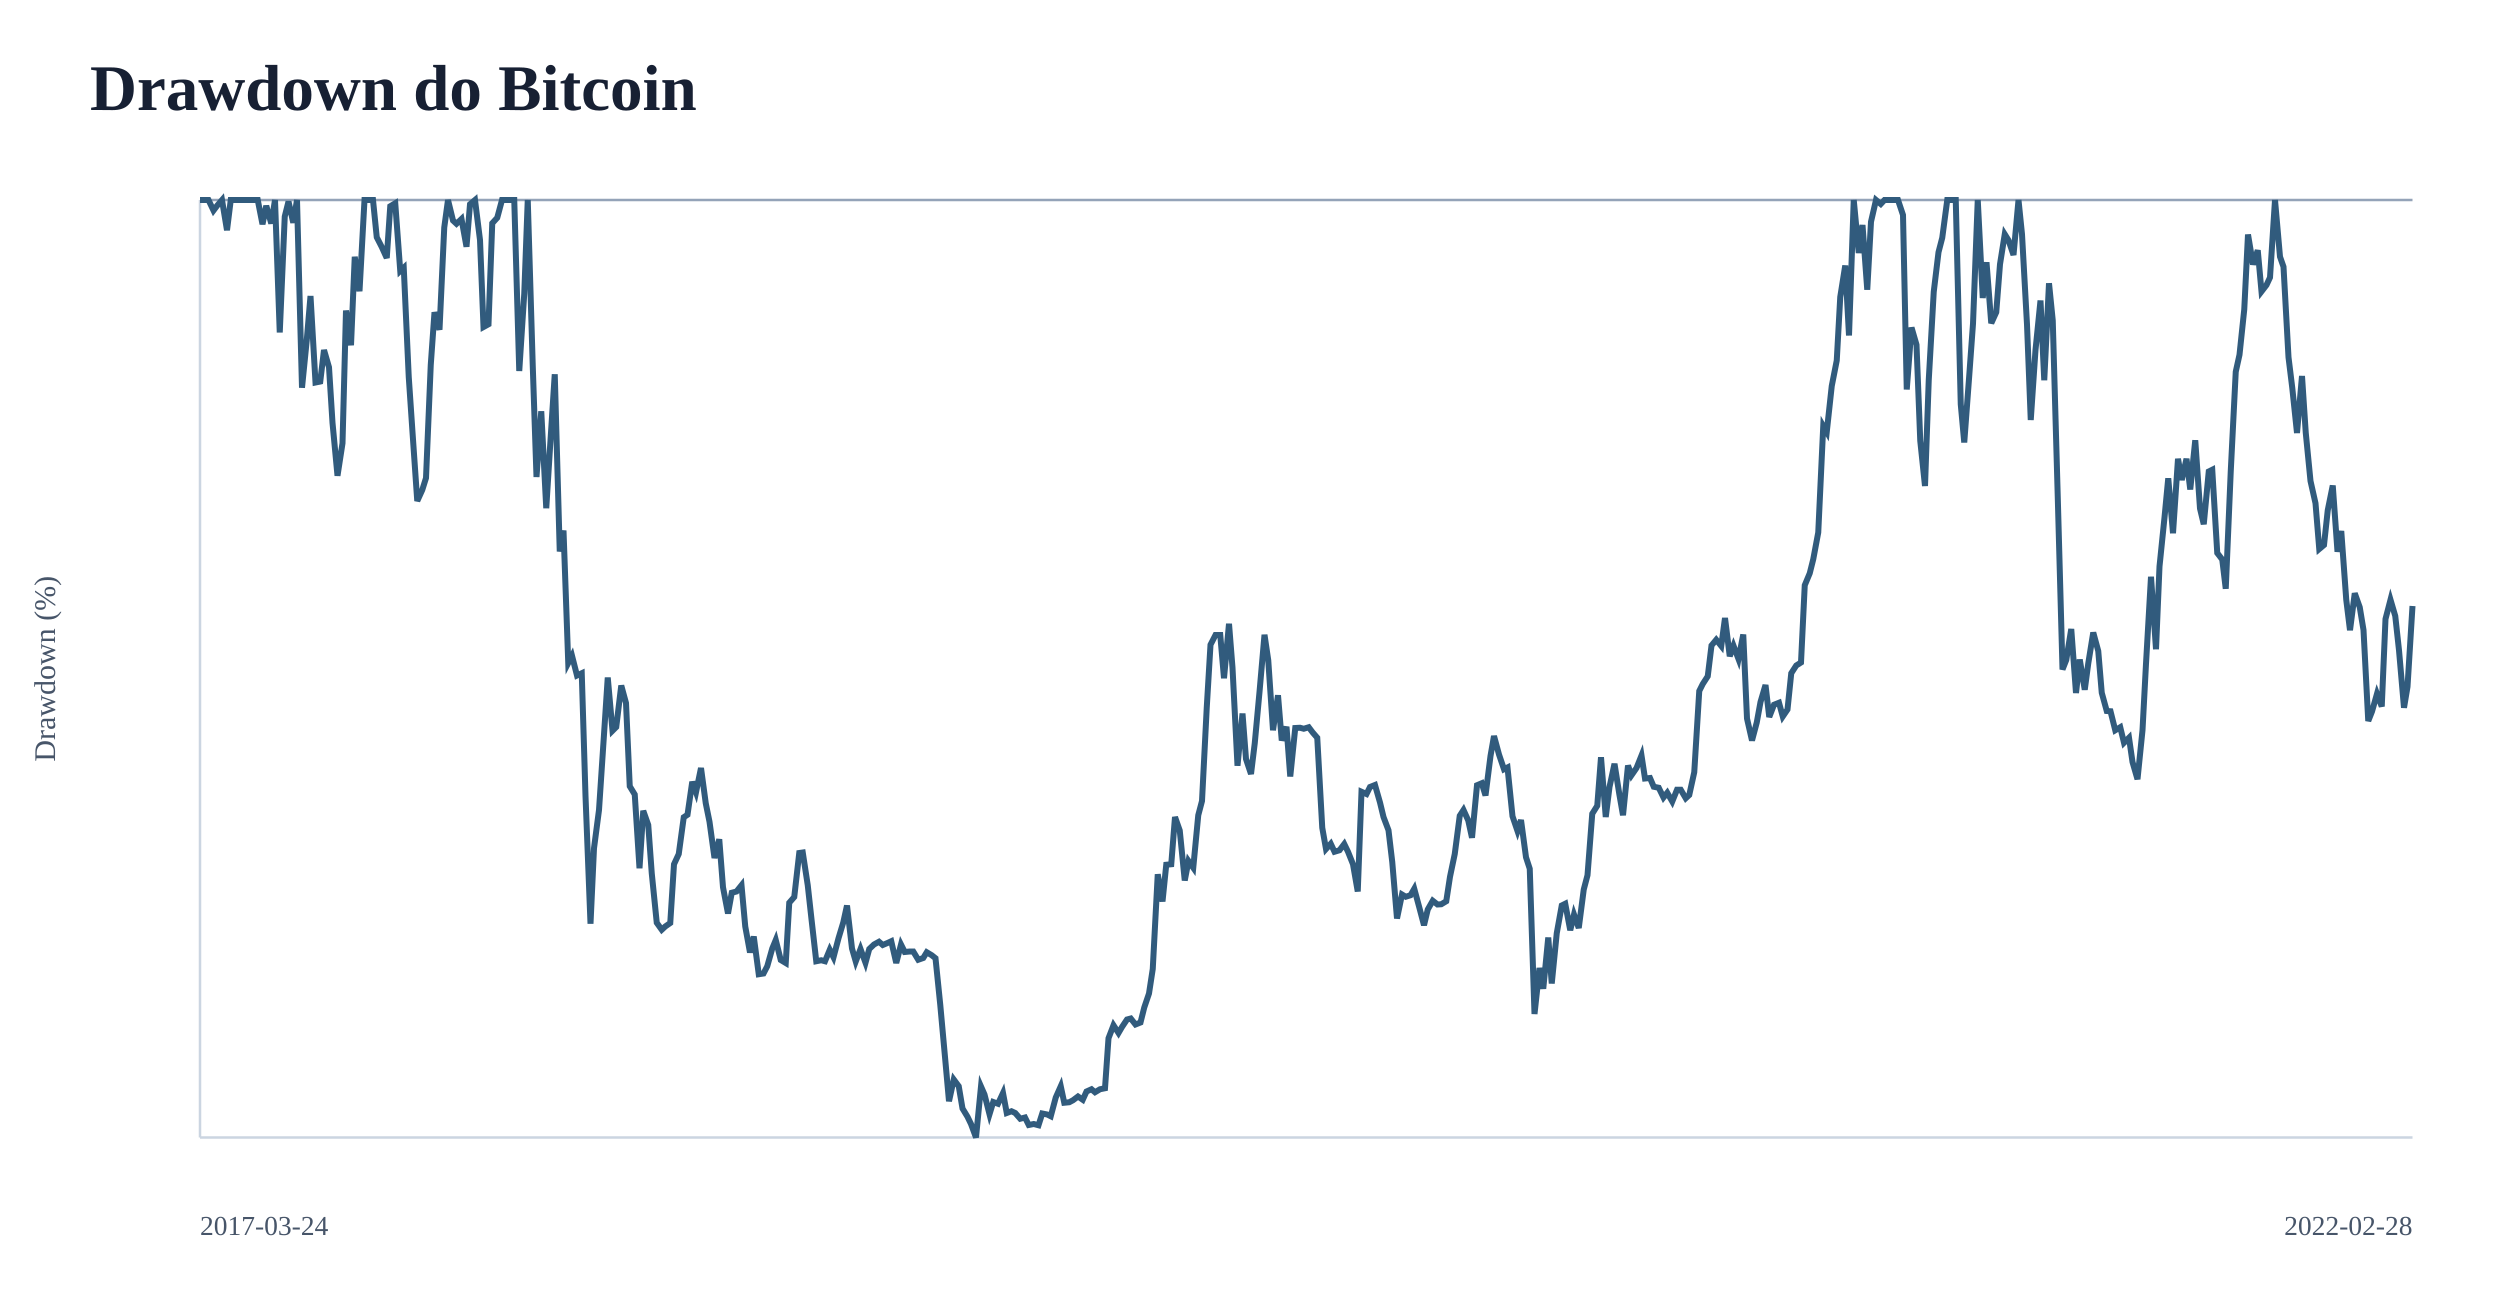
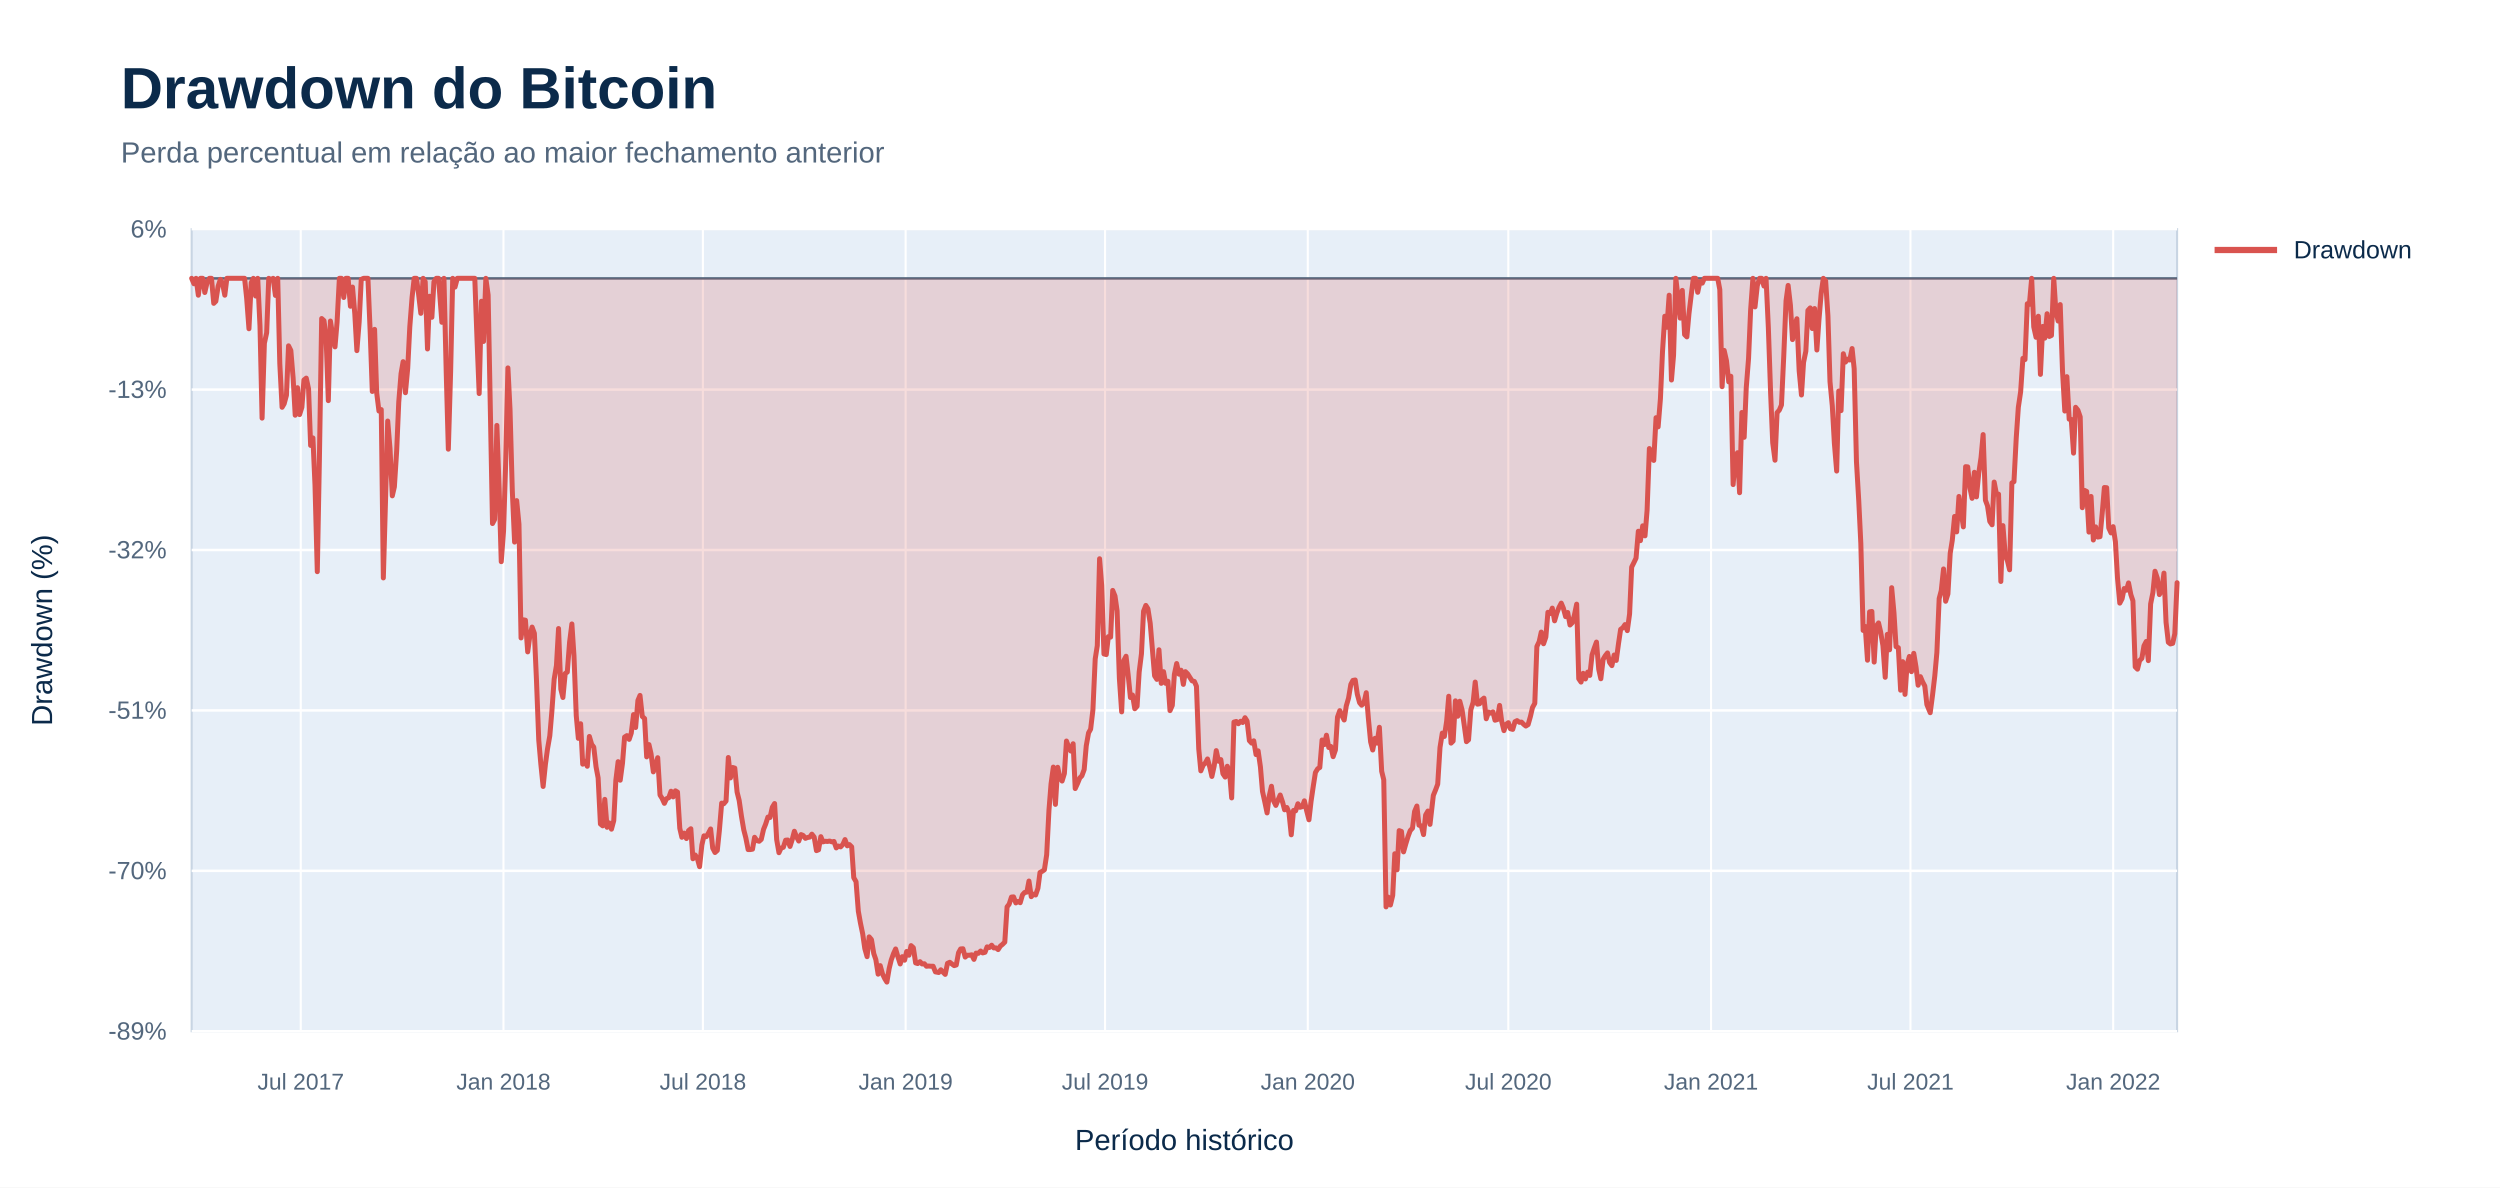
- <svg xmlns="http://www.w3.org/2000/svg" width="1000" height="520" viewBox="0 0 1000 520">
-   <rect width="100%" height="100%" fill="#fff" />
-   <text x="36" y="44" font-size="26" font-weight="700" fill="#172033">Drawdown do Bitcoin</text>
-   <line x1="80" y1="455" x2="965" y2="455" stroke="#cbd5e1" />
-   <line x1="80" y1="80" x2="80" y2="455" stroke="#cbd5e1" />
-   <line x1="80" y1="80" x2="965" y2="80" stroke="#94a3b8" />
-   <polyline points="80.0,80.0 82.0,80.0 83.4,80.0 85.4,84.2 86.9,82.2 88.8,80.0 90.8,92.1 92.3,80.0 94.2,80.0 96.2,80.0 97.7,80.0 99.6,80.0 101.1,80.0 103.1,80.0 105.0,89.7 106.5,82.3 108.5,89.4 110.0,80.0 111.9,133.0 113.9,86.6 115.4,80.6 117.3,89.1 118.8,80.0 120.8,155.1 122.7,136.1 124.2,118.4 126.2,153.0 128.1,152.6 129.6,140.0 131.6,146.9 133.0,169.1 135.0,190.3 137.0,177.3 138.4,124.2 140.4,138.1 141.9,102.7 143.8,116.5 145.8,80.0 147.3,80.0 149.2,80.0 150.7,94.9 152.7,98.8 154.7,103.2 156.1,82.5 158.1,81.3 160.1,108.4 161.5,107.1 163.5,150.8 165.0,172.9 166.9,200.4 168.9,196.0 170.4,191.2 172.3,146.0 173.8,124.9 175.8,131.9 177.7,91.0 179.2,80.0 181.2,88.2 182.6,89.5 184.6,87.6 186.6,98.7 188.0,81.7 190.0,80.0 192.0,96.0 193.4,130.8 195.4,129.7 196.9,89.3 198.9,87.1 200.8,80.0 202.3,80.0 204.3,80.0 205.7,80.0 207.7,148.4 209.7,117.5 211.1,80.0 213.1,146.3 214.6,190.8 216.5,164.5 218.5,203.3 220.0,179.2 221.9,149.7 223.9,220.6 225.4,212.2 227.3,265.2 228.8,262.3 230.8,270.2 232.7,269.3 234.2,318.4 236.2,369.5 237.6,339.3 239.6,324.0 241.6,293.8 243.1,271.0 245.0,292.3 246.5,290.8 248.5,274.2 250.4,281.2 251.9,314.5 253.9,317.8 255.8,347.3 257.3,324.3 259.3,330.0 260.7,349.3 262.7,369.1 264.7,371.9 266.1,370.6 268.1,369.2 269.6,345.7 271.5,341.6 273.5,326.9 275.0,325.9 276.9,312.7 278.4,316.9 280.4,307.2 282.3,321.3 283.8,328.7 285.8,343.2 287.7,335.7 289.2,354.9 291.2,365.4 292.7,357.1 294.6,356.6 296.6,354.1 298.1,370.6 300.0,381.0 301.5,374.6 303.5,389.7 305.4,389.4 306.9,386.5 308.9,379.4 310.3,376.0 312.3,384.0 314.3,385.2 315.7,361.1 317.7,358.8 319.7,341.2 321.1,341.0 323.1,354.1 324.6,367.7 326.5,384.5 328.5,384.1 330.0,384.5 331.9,379.9 333.4,382.9 335.4,375.3 337.3,369.0 338.8,362.2 340.8,379.4 342.3,384.6 344.2,379.6 346.2,385.1 347.7,379.6 349.6,377.8 351.6,376.7 353.1,378.0 355.0,377.2 356.5,376.5 358.5,385.2 360.4,377.8 361.9,380.8 363.9,380.6 365.3,380.6 367.3,383.9 369.3,383.2 370.7,380.9 372.7,382.1 374.2,383.3 376.1,401.9 378.1,423.9 379.6,440.5 381.5,431.8 383.5,434.5 385.0,443.4 387.0,446.7 388.4,449.6 390.4,455.0 392.4,434.6 393.8,437.8 395.8,445.7 397.3,440.8 399.2,441.5 401.2,437.2 402.7,445.2 404.6,444.5 406.1,445.2 408.1,447.5 410.0,447.0 411.5,450.0 413.5,449.6 415.4,450.1 416.9,445.4 418.9,445.8 420.3,446.5 422.3,439.0 424.3,434.5 425.7,441.1 427.7,440.9 429.2,440.1 431.2,438.6 433.1,439.9 434.6,436.6 436.6,435.7 438.0,436.9 440.0,435.7 442.0,435.3 443.4,415.3 445.4,410.1 447.4,413.2 448.8,410.8 450.8,407.8 452.3,407.4 454.2,409.8 456.2,409.0 457.7,403.0 459.6,397.4 461.1,387.6 463.1,349.7 465.0,360.6 466.5,345.9 468.5,345.7 470.0,326.8 471.9,332.2 473.9,352.2 475.4,344.4 477.3,347.1 479.3,326.1 480.8,320.4 482.7,283.0 484.2,257.9 486.2,254.0 488.1,254.0 489.6,271.3 491.6,249.5 493.0,267.1 495.0,306.3 497.0,285.4 498.4,303.6 500.4,309.6 501.9,297.3 503.8,276.8 505.8,253.9 507.3,264.1 509.2,292.1 511.2,278.1 512.7,296.2 514.6,290.7 516.1,310.6 518.1,291.2 520.0,291.1 521.5,291.5 523.5,290.9 525.0,292.9 526.9,295.1 528.9,331.1 530.4,339.6 532.3,337.5 533.8,340.7 535.8,340.1 537.7,337.6 539.2,340.7 541.2,345.7 543.1,356.6 544.6,316.7 546.6,317.6 548.0,314.8 550.0,314.0 552.0,321.0 553.4,326.8 555.4,332.1 556.9,344.8 558.8,367.4 560.8,357.8 562.3,358.7 564.2,358.1 565.7,355.5 567.7,362.9 569.6,370.1 571.1,363.8 573.1,360.3 575.0,361.8 576.5,361.7 578.5,360.5 580.0,350.7 581.9,341.6 583.9,326.3 585.4,324.0 587.3,328.2 588.8,335.1 590.8,314.1 592.7,313.3 594.2,318.2 596.2,302.4 597.6,294.4 599.6,301.8 601.6,307.7 603.0,307.0 605.0,326.5 607.0,332.4 608.4,328.0 610.4,342.9 611.9,347.5 613.8,405.6 615.8,387.2 617.3,395.5 619.3,375.0 620.7,393.4 622.7,373.3 624.7,362.2 626.1,361.5 628.1,372.1 629.6,365.8 631.5,371.2 633.5,355.8 635.0,350.1 636.9,325.5 638.9,322.3 640.4,302.9 642.3,326.8 643.8,314.8 645.8,305.5 647.7,317.5 649.2,326.1 651.2,306.2 652.6,310.1 654.6,307.2 656.6,302.2 658.0,311.4 660.0,311.2 661.5,314.7 663.5,315.1 665.4,319.0 666.9,317.1 668.9,320.6 670.8,315.9 672.3,315.9 674.3,319.3 675.7,318.0 677.7,308.9 679.7,276.4 681.1,273.6 683.1,270.5 684.6,258.2 686.5,255.9 688.5,258.4 690.0,247.2 691.9,262.5 693.4,258.3 695.4,263.6 697.3,253.8 698.8,287.4 700.8,296.2 702.7,289.0 704.2,280.8 706.2,274.0 707.7,286.8 709.6,281.9 711.6,281.1 713.1,286.6 715.0,283.8 716.5,269.3 718.5,266.2 720.4,265.0 721.9,234.1 723.9,229.3 725.3,223.7 727.3,213.0 729.3,170.4 730.7,172.8 732.7,154.4 734.7,144.2 736.1,118.8 738.1,106.2 739.6,134.2 741.5,80.0 743.5,101.2 745.0,90.0 746.9,115.9 748.4,88.7 750.4,80.0 752.3,81.6 753.8,80.0 755.8,80.0 757.3,80.0 759.2,80.0 761.2,86.0 762.7,155.8 764.6,131.0 766.6,137.9 768.1,176.3 770.0,194.4 771.5,152.0 773.5,116.7 775.4,100.9 776.9,95.1 778.9,80.0 780.3,80.0 782.3,80.0 784.3,161.7 785.7,177.0 787.7,150.2 789.2,129.5 791.1,80.0 793.1,119.2 794.6,104.9 796.5,129.3 798.5,124.9 800.0,105.7 801.9,93.7 803.4,96.1 805.4,102.0 807.4,80.0 808.8,93.7 810.8,129.8 812.3,168.0 814.2,140.0 816.2,120.2 817.7,152.1 819.6,113.3 821.1,128.2 823.1,198.7 825.0,267.8 826.5,264.0 828.5,251.6 830.4,277.2 831.9,263.8 833.9,275.9 835.3,265.4 837.3,253.0 839.3,260.4 840.7,277.1 842.7,284.4 844.2,284.5 846.1,292.1 848.1,290.9 849.6,297.1 851.6,295.1 853.0,304.8 855.0,311.7 857.0,292.1 858.4,265.5 860.4,230.7 862.4,259.7 863.8,226.6 865.8,207.0 867.3,191.3 869.2,213.3 871.2,183.5 872.7,192.0 874.6,183.5 876.1,195.8 878.1,176.1 880.0,203.4 881.5,209.7 883.5,188.6 884.9,187.9 886.9,221.2 888.9,223.8 890.3,235.5 892.3,188.5 894.3,148.7 895.8,141.9 897.7,123.8 899.2,93.8 901.2,105.8 903.1,100.1 904.6,116.6 906.6,114.0 908.0,111.0 910.0,80.0 912.0,102.7 913.4,106.7 915.4,142.9 916.9,155.1 918.8,173.2 920.8,150.4 922.3,173.1 924.2,192.4 926.2,201.3 927.7,219.6 929.6,218.0 931.1,204.1 933.1,194.2 935.0,220.7 936.5,212.4 938.5,239.9 940.0,252.1 941.9,237.3 943.9,242.9 945.4,252.0 947.3,288.4 948.8,284.6 950.8,277.5 952.7,282.6 954.2,247.6 956.2,239.9 958.1,246.4 959.6,260.1 961.6,283.1 963.0,274.7 965.0,242.4" fill="none" stroke="#315b7d" stroke-width="2.4" />
-   <text x="80" y="494" font-size="11" fill="#475569">2017-03-24</text>
-   <text x="965" y="494" text-anchor="end" font-size="11" fill="#475569">2022-02-28</text>
-   <text x="22" y="267.5" transform="rotate(-90 22 267.5)" text-anchor="middle" font-size="12" fill="#475569">Drawdown (%)</text>
+ <svg xmlns="http://www.w3.org/2000/svg" width="1200" height="570" viewBox="0 0 1200 570">
+   <rect width="100%" height="100%" fill="#ffffff" />
+   <text x="58" y="52" font-size="28" font-family="Arial,sans-serif" font-weight="700" fill="#0b2a4a">Drawdown do Bitcoin</text>
+   <text x="58" y="78" font-size="14" font-family="Arial,sans-serif" fill="#53677d">Perda percentual em relação ao maior fechamento anterior</text>
+   <rect x="92" y="110" width="953" height="385" fill="#e7eff8" stroke="#c8d5e3" />
+   <line x1="92" y1="495" x2="1045" y2="495" stroke="#ffffff" stroke-width="1.2" />
+   <text x="80" y="499" text-anchor="end" font-size="12" font-family="Arial,sans-serif" fill="#53677d">-89%</text>
+   <line x1="92" y1="418" x2="1045" y2="418" stroke="#ffffff" stroke-width="1.2" />
+   <text x="80" y="422" text-anchor="end" font-size="12" font-family="Arial,sans-serif" fill="#53677d">-70%</text>
+   <line x1="92" y1="341" x2="1045" y2="341" stroke="#ffffff" stroke-width="1.2" />
+   <text x="80" y="345" text-anchor="end" font-size="12" font-family="Arial,sans-serif" fill="#53677d">-51%</text>
+   <line x1="92" y1="264" x2="1045" y2="264" stroke="#ffffff" stroke-width="1.2" />
+   <text x="80" y="268" text-anchor="end" font-size="12" font-family="Arial,sans-serif" fill="#53677d">-32%</text>
+   <line x1="92" y1="187" x2="1045" y2="187" stroke="#ffffff" stroke-width="1.2" />
+   <text x="80" y="191" text-anchor="end" font-size="12" font-family="Arial,sans-serif" fill="#53677d">-13%</text>
+   <line x1="92" y1="110" x2="1045" y2="110" stroke="#ffffff" stroke-width="1.2" />
+   <text x="80" y="114" text-anchor="end" font-size="12" font-family="Arial,sans-serif" fill="#53677d">6%</text>
+   <line x1="144.357" y1="110" x2="144.357" y2="495" stroke="#ffffff" stroke-width="1" />
+   <text x="144.357" y="523" text-anchor="middle" font-size="11" font-family="Arial,sans-serif" fill="#53677d">Jul 2017</text>
+   <line x1="241.666" y1="110" x2="241.666" y2="495" stroke="#ffffff" stroke-width="1" />
+   <text x="241.666" y="523" text-anchor="middle" font-size="11" font-family="Arial,sans-serif" fill="#53677d">Jan 2018</text>
+   <line x1="337.39" y1="110" x2="337.39" y2="495" stroke="#ffffff" stroke-width="1" />
+   <text x="337.39" y="523" text-anchor="middle" font-size="11" font-family="Arial,sans-serif" fill="#53677d">Jul 2018</text>
+   <line x1="434.699" y1="110" x2="434.699" y2="495" stroke="#ffffff" stroke-width="1" />
+   <text x="434.699" y="523" text-anchor="middle" font-size="11" font-family="Arial,sans-serif" fill="#53677d">Jan 2019</text>
+   <line x1="530.422" y1="110" x2="530.422" y2="495" stroke="#ffffff" stroke-width="1" />
+   <text x="530.422" y="523" text-anchor="middle" font-size="11" font-family="Arial,sans-serif" fill="#53677d">Jul 2019</text>
+   <line x1="627.732" y1="110" x2="627.732" y2="495" stroke="#ffffff" stroke-width="1" />
+   <text x="627.732" y="523" text-anchor="middle" font-size="11" font-family="Arial,sans-serif" fill="#53677d">Jan 2020</text>
+   <line x1="723.984" y1="110" x2="723.984" y2="495" stroke="#ffffff" stroke-width="1" />
+   <text x="723.984" y="523" text-anchor="middle" font-size="11" font-family="Arial,sans-serif" fill="#53677d">Jul 2020</text>
+   <line x1="821.294" y1="110" x2="821.294" y2="495" stroke="#ffffff" stroke-width="1" />
+   <text x="821.294" y="523" text-anchor="middle" font-size="11" font-family="Arial,sans-serif" fill="#53677d">Jan 2021</text>
+   <line x1="917.017" y1="110" x2="917.017" y2="495" stroke="#ffffff" stroke-width="1" />
+   <text x="917.017" y="523" text-anchor="middle" font-size="11" font-family="Arial,sans-serif" fill="#53677d">Jul 2021</text>
+   <line x1="1014.326" y1="110" x2="1014.326" y2="495" stroke="#ffffff" stroke-width="1" />
+   <text x="1014.326" y="523" text-anchor="middle" font-size="11" font-family="Arial,sans-serif" fill="#53677d">Jan 2022</text>
+   <line x1="92" y1="133.64" x2="1045" y2="133.64" stroke="#53677d" stroke-width="1.2" />
+   <path d="M 92,133.64 L 93.058,136.16 L 94.115,133.64 L 95.173,141.653 L 96.231,133.64 L 97.289,133.64 L 98.346,140.378 L 99.404,135.619 L 100.462,133.64 L 101.519,133.64 L 102.577,145.647 L 103.635,144.559 L 104.693,137.371 L 105.75,134.102 L 106.808,135.956 L 107.866,141.695 L 108.923,133.64 L 109.981,133.64 L 111.039,133.64 L 112.097,133.64 L 113.154,133.64 L 114.212,133.64 L 115.27,133.64 L 116.327,133.64 L 117.385,133.64 L 118.443,143.204 L 119.501,157.767 L 120.558,135.717 L 121.616,133.64 L 122.674,142.096 L 123.731,133.64 L 124.789,156.618 L 125.847,200.716 L 126.905,164.799 L 127.962,159.695 L 129.02,133.64 L 130.078,134.21 L 131.135,133.64 L 132.193,141.784 L 133.251,133.64 L 134.309,174.5 L 135.366,195.48 L 136.424,193.812 L 137.482,189.742 L 138.539,165.991 L 139.597,168.233 L 140.655,181.469 L 141.713,199.302 L 142.77,186.114 L 143.828,198.975 L 144.886,195.467 L 145.943,182.439 L 147.001,181.491 L 148.059,186.586 L 149.117,213.798 L 150.174,210.2 L 151.232,232.856 L 152.29,274.406 L 153.347,221.146 L 154.405,152.875 L 155.463,153.899 L 156.521,161.464 L 157.578,192.321 L 158.636,154.051 L 159.694,161.146 L 160.751,166.474 L 161.809,154.637 L 162.867,133.64 L 163.925,133.64 L 164.982,142.813 L 166.04,133.64 L 167.098,133.64 L 168.155,147.048 L 169.213,137.798 L 170.271,150.566 L 171.329,168.327 L 172.386,154.468 L 173.444,134.106 L 174.502,133.64 L 175.559,133.64 L 176.617,133.64 L 177.675,159.569 L 178.733,187.917 L 179.79,158.05 L 180.848,188.543 L 181.906,197.301 L 182.963,196.65 L 184.021,277.428 L 185.079,238.516 L 186.137,202.081 L 187.194,215.263 L 188.252,238.047 L 189.31,233.731 L 190.367,216.389 L 191.425,193.014 L 192.483,179.441 L 193.541,173.596 L 194.598,188.492 L 195.656,176.783 L 196.714,156.944 L 197.771,142.747 L 198.829,133.64 L 199.887,133.64 L 200.945,141.015 L 202.002,150.382 L 203.06,133.64 L 204.118,135.197 L 205.175,167.542 L 206.233,142.151 L 207.291,152.339 L 208.349,135.175 L 209.406,133.64 L 210.464,133.64 L 212.05,154.668 L 213.108,133.64 L 214.166,179.323 L 215.224,215.589 L 216.281,178.367 L 217.339,133.64 L 218.397,137.835 L 219.454,133.64 L 220.512,133.64 L 221.57,133.64 L 222.628,133.64 L 223.685,133.64 L 224.743,133.64 L 225.801,133.64 L 226.858,133.64 L 227.916,133.64 L 228.974,163.736 L 230.032,188.938 L 231.089,144.597 L 232.147,163.858 L 233.205,133.64 L 234.262,141.599 L 235.32,193.306 L 236.378,251.31 L 237.436,249.358 L 238.493,204.206 L 239.551,235.22 L 240.609,269.578 L 241.666,254.936 L 242.724,222.873 L 243.782,176.589 L 244.84,196.359 L 245.897,235.451 L 246.955,260.158 L 248.013,240.336 L 249.07,251.559 L 250.128,306.207 L 251.186,297.509 L 252.244,297.66 L 253.301,312.857 L 254.359,304.736 L 255.417,300.971 L 256.474,303.968 L 257.532,326.301 L 258.59,355.177 L 259.648,366.678 L 260.705,377.541 L 261.763,366.915 L 262.821,359.515 L 263.878,353.187 L 264.936,341.389 L 265.994,326.035 L 267.052,319.433 L 268.109,301.739 L 269.167,330.789 L 270.225,334.775 L 271.282,323.277 L 272.34,322.629 L 273.398,308.329 L 274.456,299.478 L 275.513,314.695 L 276.571,343.458 L 277.629,354.445 L 278.686,347.402 L 279.744,366.828 L 280.802,365.404 L 281.86,367.786 L 282.917,353.459 L 283.975,357.302 L 285.033,358.555 L 286.09,368.082 L 287.148,373.377 L 288.206,395.474 L 289.264,396.436 L 290.321,383.727 L 291.379,397.116 L 292.437,395.047 L 293.494,397.962 L 294.552,393.858 L 295.61,374.592 L 296.668,365.596 L 297.725,374.465 L 298.783,366.319 L 299.841,353.831 L 300.898,353.098 L 301.956,354.866 L 303.014,351.931 L 304.072,342.958 L 305.129,349.19 L 306.187,336.213 L 307.245,333.839 L 308.302,343.915 L 309.36,344.909 L 310.418,363.262 L 311.476,357.396 L 312.533,361.831 L 313.591,370.472 L 314.649,367.298 L 315.706,363.729 L 316.764,381.615 L 317.822,383.228 L 318.88,385.553 L 319.937,383.385 L 320.995,382.937 L 322.053,379.837 L 323.11,382.515 L 324.168,379.618 L 325.226,380.221 L 326.284,397.645 L 327.341,401.874 L 328.399,399.943 L 329.457,402.543 L 330.514,398.708 L 331.572,397.841 L 332.63,412.231 L 333.688,410.372 L 334.745,412.024 L 335.803,415.975 L 336.861,405.579 L 337.918,401.214 L 338.976,401.559 L 340.034,399.982 L 341.092,397.897 L 342.149,407.117 L 343.207,409.217 L 344.265,408.235 L 345.322,398.564 L 346.38,385.5 L 347.438,385.845 L 348.496,384.509 L 349.553,363.62 L 350.611,373.437 L 351.669,368.441 L 352.726,368.683 L 353.784,380.222 L 354.842,384.179 L 355.9,391.778 L 356.957,398.328 L 358.015,402.168 L 359.073,407.828 L 360.13,407.789 L 361.188,407.562 L 362.246,401.91 L 363.304,403.459 L 364.361,403.818 L 365.419,402.861 L 366.477,398.119 L 367.534,395.596 L 368.592,392.221 L 369.65,392.42 L 370.708,387.536 L 371.765,385.689 L 372.823,402.979 L 373.881,409.276 L 374.938,407.122 L 375.996,406.663 L 377.054,403.321 L 378.112,403.228 L 379.169,406.258 L 380.227,403.177 L 381.285,398.975 L 382.342,401.603 L 383.4,403.689 L 384.458,400.592 L 385.516,400.977 L 386.573,402.42 L 387.631,401.992 L 388.689,401.751 L 389.746,400.423 L 390.804,401.809 L 391.862,408.267 L 392.92,407.927 L 393.977,401.589 L 395.035,404.069 L 396.093,403.81 L 397.15,403.852 L 398.208,403.671 L 399.266,404.109 L 400.324,403.868 L 401.381,407.027 L 402.439,406.123 L 403.497,406.467 L 404.554,405.254 L 405.612,402.959 L 406.67,405.961 L 407.728,405.428 L 408.785,406.503 L 409.843,421.28 L 410.901,423.226 L 411.958,437.408 L 413.016,443.001 L 414.074,448.299 L 415.132,455.301 L 416.189,459.231 L 417.247,449.716 L 418.305,451.049 L 419.362,457.707 L 420.42,460.617 L 421.478,467.555 L 422.536,463.52 L 423.593,467.459 L 424.651,469.762 L 425.709,471.36 L 426.766,464.94 L 427.824,460.784 L 428.882,457.657 L 429.94,455.529 L 430.997,459.34 L 432.055,462.677 L 433.113,459.238 L 434.17,460.852 L 435.228,456.683 L 436.286,458.463 L 437.344,453.916 L 438.401,454.867 L 439.459,462.176 L 440.517,462.542 L 441.574,461.613 L 442.632,462.673 L 443.69,462.614 L 444.748,463.794 L 445.805,463.72 L 446.863,463.798 L 447.921,463.764 L 448.978,466.506 L 450.565,466.769 L 451.623,465.455 L 452.68,466.741 L 453.738,467.683 L 454.796,462.429 L 455.853,461.942 L 456.911,462.704 L 457.969,463.465 L 459.027,463.197 L 460.084,457.258 L 461.142,455.512 L 462.2,455.393 L 463.257,459.445 L 464.315,458.533 L 465.373,458.524 L 466.431,458.324 L 467.488,460.46 L 468.546,457.503 L 469.604,457.561 L 470.661,456.513 L 471.719,457.395 L 472.777,457.079 L 473.835,454.496 L 474.892,454.833 L 475.95,453.691 L 477.008,455.01 L 478.065,455.047 L 479.123,455.818 L 480.181,454.073 L 481.239,453.293 L 482.296,452.223 L 483.354,435.299 L 484.412,433.977 L 485.469,430.608 L 486.527,430.482 L 487.585,433.399 L 488.643,432.733 L 489.7,433.345 L 490.758,429.506 L 491.816,428.429 L 492.873,428.206 L 493.931,422.851 L 494.989,430.367 L 496.047,429.167 L 497.104,429.601 L 498.162,426.375 L 499.22,418.782 L 500.277,418.213 L 501.335,417.511 L 502.393,410.345 L 503.451,388.948 L 504.508,376.275 L 505.566,368.17 L 506.624,386.058 L 507.681,368.326 L 508.739,373.193 L 509.797,374.885 L 510.855,371.34 L 511.912,355.696 L 512.97,358.734 L 514.028,360.499 L 515.085,357.001 L 516.143,378.501 L 517.201,376.128 L 518.259,373.384 L 519.316,372.424 L 520.374,369.402 L 521.432,358.021 L 522.489,351.777 L 523.547,349.964 L 524.605,340.714 L 525.663,316.32 L 526.72,309.893 L 527.778,268.249 L 528.836,280.895 L 529.893,313.921 L 530.951,314.243 L 532.009,305.65 L 533.067,305.793 L 534.124,283.416 L 535.182,286.104 L 536.24,293.177 L 537.297,325.575 L 538.355,341.742 L 539.413,317.051 L 540.471,314.96 L 541.528,323.767 L 542.586,334.799 L 543.644,333.587 L 544.701,340.18 L 545.759,339.047 L 546.817,322.592 L 547.875,313.827 L 548.932,293.391 L 549.99,290.56 L 551.048,292.202 L 552.105,299.25 L 553.163,312.287 L 554.221,324.423 L 555.279,326.08 L 556.336,311.867 L 557.394,328.026 L 558.452,322.42 L 559.509,328.016 L 560.567,327.04 L 561.625,341.066 L 562.683,338.564 L 563.74,323.691 L 564.798,318.546 L 565.856,323.555 L 566.913,321.728 L 567.971,328.484 L 569.029,322.375 L 570.087,323.457 L 571.144,325.144 L 572.202,326.776 L 573.26,327.121 L 574.317,329.431 L 575.375,359.543 L 576.433,369.96 L 577.491,367.324 L 578.548,366.328 L 579.606,364.268 L 580.664,368.154 L 581.721,372.677 L 582.779,367.68 L 583.837,360.251 L 584.895,365.441 L 585.952,364.649 L 587.01,371.444 L 588.068,372.988 L 589.125,367.819 L 590.183,370.807 L 591.241,382.951 L 592.299,346.574 L 593.356,346.342 L 594.414,347.389 L 595.472,346.239 L 596.529,346.774 L 597.587,344.548 L 598.645,346.105 L 599.703,355.534 L 600.76,356.693 L 601.818,355.644 L 602.876,362.213 L 603.933,360.427 L 604.991,368.15 L 606.049,379.851 L 607.107,384.939 L 608.164,390.165 L 609.222,382.158 L 610.28,377.39 L 611.337,384.388 L 612.395,386.551 L 613.453,383.89 L 614.511,381.648 L 615.568,384.874 L 616.626,388.685 L 617.684,387.599 L 618.741,390.037 L 619.799,400.667 L 620.857,388.988 L 621.915,389.23 L 622.972,385.814 L 624.03,387.486 L 625.088,387.176 L 626.145,384.422 L 627.203,389.18 L 628.261,393.502 L 629.319,384.671 L 630.376,377.224 L 631.434,370.773 L 632.492,368.972 L 633.549,368.433 L 634.607,355.239 L 635.665,357.399 L 636.723,352.85 L 637.78,358.773 L 638.838,358.29 L 639.896,363.18 L 640.953,360.036 L 642.011,344.215 L 643.069,341.091 L 644.127,343.503 L 645.184,345.566 L 646.242,338.922 L 647.3,335.131 L 648.357,328.47 L 649.415,326.568 L 650.473,326.441 L 651.531,333.19 L 652.588,337.329 L 653.646,338.507 L 654.704,337.405 L 655.761,332.461 L 656.819,344.565 L 657.877,356.138 L 658.935,359.98 L 659.992,354.369 L 661.05,356.746 L 662.108,349.117 L 663.165,370.186 L 664.223,374.306 L 665.281,435.345 L 666.339,430.577 L 667.396,434.438 L 668.454,429.787 L 669.512,409.841 L 670.569,417.495 L 671.627,398.708 L 672.685,399.09 L 673.743,408.939 L 674.8,405.042 L 675.858,401.367 L 676.916,398.738 L 677.973,397.539 L 679.031,389.536 L 680.089,386.926 L 681.147,396.127 L 682.204,396.419 L 683.262,400.634 L 684.32,391.203 L 685.377,389.266 L 686.435,395.686 L 688.022,381.759 L 689.079,379.08 L 690.137,376.439 L 691.195,358.754 L 692.252,351.899 L 693.31,353.476 L 694.368,346.08 L 695.426,334.161 L 696.483,356.721 L 697.541,355.723 L 698.599,336.423 L 699.656,343.832 L 700.714,336.572 L 701.772,340.8 L 702.83,347.87 L 703.887,356.016 L 704.945,355.088 L 706.003,340.743 L 707.06,337.115 L 708.118,327.419 L 709.176,338.023 L 710.234,337.84 L 711.291,335.902 L 712.349,335.136 L 713.407,344.979 L 714.464,341.791 L 715.522,342.302 L 716.58,341.688 L 717.638,345.68 L 718.695,345.356 L 719.753,338.585 L 720.811,346.162 L 721.868,350.719 L 722.926,347.698 L 723.984,346.92 L 725.042,349.849 L 726.099,350.126 L 727.157,346.423 L 728.215,345.889 L 729.272,346.67 L 730.33,346.603 L 731.388,347.657 L 732.446,348.518 L 733.503,347.803 L 734.561,343.876 L 735.619,339.594 L 736.676,337.599 L 737.734,310.314 L 738.792,308.037 L 739.85,303.406 L 740.907,309.01 L 741.965,305.848 L 743.023,293.929 L 744.08,294.463 L 745.138,291.886 L 746.196,297.975 L 747.254,294.155 L 748.311,291.581 L 749.369,289.537 L 750.427,291.881 L 751.484,295.963 L 752.542,294.036 L 753.6,299.981 L 754.658,298.857 L 755.715,295.347 L 756.773,289.968 L 757.831,325.798 L 758.888,327.371 L 759.946,323.218 L 761.004,325.86 L 762.062,322.566 L 763.119,324.169 L 764.177,314.341 L 765.235,311.183 L 766.292,308.164 L 767.35,321.292 L 768.408,325.78 L 769.466,316.506 L 770.523,314.791 L 771.581,313.351 L 772.639,318.028 L 773.696,319.484 L 774.754,314.416 L 775.812,316.999 L 776.87,308.785 L 777.927,302.145 L 778.985,301.278 L 780.043,299.836 L 781.1,302.686 L 782.158,294.712 L 783.216,272.248 L 784.274,270.008 L 785.331,267.938 L 786.389,254.998 L 787.447,259.491 L 788.504,252.365 L 789.562,257.153 L 790.62,245.04 L 791.678,215.295 L 792.735,217.087 L 793.793,221.006 L 794.851,200.539 L 795.908,204.863 L 796.966,191.405 L 798.024,168.811 L 799.082,151.836 L 800.139,157.055 L 801.197,141.739 L 802.255,182.381 L 803.312,170.609 L 804.37,133.64 L 805.428,142.404 L 806.486,152.748 L 807.543,139.432 L 808.601,160.56 L 809.659,161.719 L 810.716,150.605 L 811.774,141.464 L 812.832,133.64 L 813.89,133.64 L 814.947,140.3 L 816.005,135.113 L 817.063,135.912 L 818.12,133.64 L 819.178,133.64 L 820.236,133.64 L 821.294,133.64 L 822.351,133.64 L 823.409,133.64 L 824.467,133.64 L 825.524,139.031 L 826.582,185.561 L 827.64,168.194 L 828.698,173.068 L 829.755,183.332 L 830.813,180.567 L 831.871,232.618 L 832.928,220.291 L 833.986,217.326 L 835.044,236.521 L 836.102,197.971 L 837.159,209.902 L 838.217,186.121 L 839.275,172.068 L 840.332,148.842 L 841.39,133.64 L 842.448,147.257 L 843.506,137.059 L 844.563,133.64 L 845.621,133.64 L 846.679,137.284 L 847.736,133.64 L 848.794,157.094 L 849.852,188.777 L 850.91,212.463 L 851.967,220.922 L 853.025,198.112 L 854.083,196.83 L 855.14,194.358 L 856.198,170.893 L 857.256,144.418 L 858.314,136.954 L 859.371,146.473 L 860.429,162.986 L 861.487,156.017 L 862.544,153.01 L 863.602,178.033 L 864.66,189.637 L 865.718,174.012 L 866.775,168.634 L 867.833,149.016 L 868.891,147.838 L 869.948,157.703 L 871.006,148.089 L 872.064,167.984 L 873.122,153.464 L 874.179,140.504 L 875.237,133.64 L 876.295,134.848 L 877.352,151.62 L 878.41,183.246 L 879.468,194.84 L 880.526,212.774 L 881.583,226.098 L 882.641,187.653 L 883.699,197.078 L 884.756,169.831 L 885.814,173.834 L 886.872,172.407 L 887.93,172.838 L 888.987,167.253 L 890.045,176.995 L 891.103,221.558 L 892.16,240.408 L 893.218,260.958 L 894.276,302.63 L 895.334,300.703 L 896.391,316.862 L 897.449,293.704 L 898.507,293.482 L 899.564,317.847 L 900.622,300.523 L 901.68,298.978 L 902.738,303.319 L 903.795,309.9 L 904.853,325.139 L 905.911,304.542 L 906.968,311.876 L 908.026,282.122 L 909.084,294.056 L 910.142,310.379 L 911.199,310.946 L 912.257,331.305 L 913.315,317.552 L 914.372,333.341 L 915.43,319.006 L 916.488,315.139 L 917.546,322.432 L 918.603,313.564 L 919.661,320.276 L 920.719,328.934 L 921.776,324.833 L 922.834,327.159 L 923.892,329.285 L 924.95,338.218 L 926.536,342.068 L 927.594,333.823 L 928.651,324.444 L 929.709,313.166 L 930.767,287.297 L 931.825,283.462 L 932.882,273.146 L 933.94,288.604 L 934.998,285.126 L 936.055,265.555 L 937.113,259.296 L 938.171,247.901 L 939.229,255.277 L 940.286,238.26 L 941.344,245.226 L 942.402,252.9 L 943.459,223.962 L 944.517,224.074 L 945.575,234.376 L 946.633,239.247 L 947.69,226.747 L 948.748,238.528 L 949.806,227.1 L 950.863,219.586 L 951.921,208.567 L 952.979,240.083 L 954.037,242.759 L 955.094,250.347 L 956.152,251.867 L 957.21,231.377 L 958.267,237.172 L 959.325,237.219 L 960.383,279.092 L 961.441,252.301 L 962.498,266.192 L 963.556,269.259 L 964.614,273.54 L 965.671,231.756 L 966.729,231.227 L 967.787,210.089 L 968.845,195.478 L 969.902,188.067 L 970.96,172.02 L 972.018,172.553 L 973.075,145.817 L 974.133,146.074 L 975.191,133.64 L 976.249,156.851 L 977.306,161.862 L 978.364,151.761 L 979.422,179.726 L 980.479,156.742 L 981.537,162.32 L 982.595,150.616 L 983.653,161.502 L 984.71,161.041 L 985.768,133.64 L 986.826,149.053 L 987.883,154.083 L 988.941,146.226 L 989.999,178.024 L 991.057,197.317 L 992.114,180.805 L 993.172,201.229 L 994.23,201.282 L 995.287,217.528 L 996.345,195.481 L 997.403,196.937 L 998.461,200.099 L 999.518,243.713 L 1000.576,235.431 L 1001.634,235.897 L 1002.691,255.444 L 1003.749,238.333 L 1004.807,259.224 L 1005.865,252.914 L 1006.922,257.809 L 1007.98,257.62 L 1009.038,247.142 L 1010.095,233.995 L 1011.153,234.071 L 1012.211,253.373 L 1013.269,255.835 L 1014.326,252.786 L 1015.384,260.15 L 1016.442,277.465 L 1017.499,289.518 L 1018.557,287.398 L 1019.615,282.458 L 1020.673,283.323 L 1021.73,279.812 L 1022.788,285.367 L 1023.846,288.401 L 1024.903,320.087 L 1025.961,321.169 L 1027.019,317.11 L 1028.077,316.006 L 1029.134,310.013 L 1030.192,307.946 L 1031.25,317.116 L 1032.307,289.86 L 1033.365,284.397 L 1034.423,274.172 L 1035.481,277.488 L 1036.538,285.403 L 1037.596,283.351 L 1038.654,275.111 L 1039.711,298.669 L 1040.769,308.256 L 1041.827,309.127 L 1042.885,308.848 L 1043.942,304.218 L 1045,279.717 L 1045,133.64 L 92,133.64 Z" fill="#d9534f" opacity="0.2" />
+   <polyline points="92.0,133.6 93.1,136.2 94.1,133.6 95.2,141.7 96.2,133.6 97.3,133.6 98.3,140.4 99.4,135.6 100.5,133.6 101.5,133.6 102.6,145.6 103.6,144.6 104.7,137.4 105.8,134.1 106.8,136.0 107.9,141.7 108.9,133.6 110.0,133.6 111.0,133.6 112.1,133.6 113.2,133.6 114.2,133.6 115.3,133.6 116.3,133.6 117.4,133.6 118.4,143.2 119.5,157.8 120.6,135.7 121.6,133.6 122.7,142.1 123.7,133.6 124.8,156.6 125.8,200.7 126.9,164.8 128.0,159.7 129.0,133.6 130.1,134.2 131.1,133.6 132.2,141.8 133.3,133.6 134.3,174.5 135.4,195.5 136.4,193.8 137.5,189.7 138.5,166.0 139.6,168.2 140.7,181.5 141.7,199.3 142.8,186.1 143.8,199.0 144.9,195.5 145.9,182.4 147.0,181.5 148.1,186.6 149.1,213.8 150.2,210.2 151.2,232.9 152.3,274.4 153.3,221.1 154.4,152.9 155.5,153.9 156.5,161.5 157.6,192.3 158.6,154.1 159.7,161.1 160.8,166.5 161.8,154.6 162.9,133.6 163.9,133.6 165.0,142.8 166.0,133.6 167.1,133.6 168.2,147.0 169.2,137.8 170.3,150.6 171.3,168.3 172.4,154.5 173.4,134.1 174.5,133.6 175.6,133.6 176.6,133.6 177.7,159.6 178.7,187.9 179.8,158.1 180.8,188.5 181.9,197.3 183.0,196.6 184.0,277.4 185.1,238.5 186.1,202.1 187.2,215.3 188.3,238.0 189.3,233.7 190.4,216.4 191.4,193.0 192.5,179.4 193.5,173.6 194.6,188.5 195.7,176.8 196.7,156.9 197.8,142.7 198.8,133.6 199.9,133.6 200.9,141.0 202.0,150.4 203.1,133.6 204.1,135.2 205.2,167.5 206.2,142.2 207.3,152.3 208.3,135.2 209.4,133.6 210.5,133.6 212.1,154.7 213.1,133.6 214.2,179.3 215.2,215.6 216.3,178.4 217.3,133.6 218.4,137.8 219.5,133.6 220.5,133.6 221.6,133.6 222.6,133.6 223.7,133.6 224.7,133.6 225.8,133.6 226.9,133.6 227.9,133.6 229.0,163.7 230.0,188.9 231.1,144.6 232.1,163.9 233.2,133.6 234.3,141.6 235.3,193.3 236.4,251.3 237.4,249.4 238.5,204.2 239.6,235.2 240.6,269.6 241.7,254.9 242.7,222.9 243.8,176.6 244.8,196.4 245.9,235.5 247.0,260.2 248.0,240.3 249.1,251.6 250.1,306.2 251.2,297.5 252.2,297.7 253.3,312.9 254.4,304.7 255.4,301.0 256.5,304.0 257.5,326.3 258.6,355.2 259.6,366.7 260.7,377.5 261.8,366.9 262.8,359.5 263.9,353.2 264.9,341.4 266.0,326.0 267.1,319.4 268.1,301.7 269.2,330.8 270.2,334.8 271.3,323.3 272.3,322.6 273.4,308.3 274.5,299.5 275.5,314.7 276.6,343.5 277.6,354.4 278.7,347.4 279.7,366.8 280.8,365.4 281.9,367.8 282.9,353.5 284.0,357.3 285.0,358.6 286.1,368.1 287.1,373.4 288.2,395.5 289.3,396.4 290.3,383.7 291.4,397.1 292.4,395.0 293.5,398.0 294.6,393.9 295.6,374.6 296.7,365.6 297.7,374.5 298.8,366.3 299.8,353.8 300.9,353.1 302.0,354.9 303.0,351.9 304.1,343.0 305.1,349.2 306.2,336.2 307.2,333.8 308.3,343.9 309.4,344.9 310.4,363.3 311.5,357.4 312.5,361.8 313.6,370.5 314.6,367.3 315.7,363.7 316.8,381.6 317.8,383.2 318.9,385.6 319.9,383.4 321.0,382.9 322.1,379.8 323.1,382.5 324.2,379.6 325.2,380.2 326.3,397.6 327.3,401.9 328.4,399.9 329.5,402.5 330.5,398.7 331.6,397.8 332.6,412.2 333.7,410.4 334.7,412.0 335.8,416.0 336.9,405.6 337.9,401.2 339.0,401.6 340.0,400.0 341.1,397.9 342.1,407.1 343.2,409.2 344.3,408.2 345.3,398.6 346.4,385.5 347.4,385.8 348.5,384.5 349.6,363.6 350.6,373.4 351.7,368.4 352.7,368.7 353.8,380.2 354.8,384.2 355.9,391.8 357.0,398.3 358.0,402.2 359.1,407.8 360.1,407.8 361.2,407.6 362.2,401.9 363.3,403.5 364.4,403.8 365.4,402.9 366.5,398.1 367.5,395.6 368.6,392.2 369.6,392.4 370.7,387.5 371.8,385.7 372.8,403.0 373.9,409.3 374.9,407.1 376.0,406.7 377.1,403.3 378.1,403.2 379.2,406.3 380.2,403.2 381.3,399.0 382.3,401.6 383.4,403.7 384.5,400.6 385.5,401.0 386.6,402.4 387.6,402.0 388.7,401.8 389.7,400.4 390.8,401.8 391.9,408.3 392.9,407.9 394.0,401.6 395.0,404.1 396.1,403.8 397.2,403.9 398.2,403.7 399.3,404.1 400.3,403.9 401.4,407.0 402.4,406.1 403.5,406.5 404.6,405.3 405.6,403.0 406.7,406.0 407.7,405.4 408.8,406.5 409.8,421.3 410.9,423.2 412.0,437.4 413.0,443.0 414.1,448.3 415.1,455.3 416.2,459.2 417.2,449.7 418.3,451.0 419.4,457.7 420.4,460.6 421.5,467.6 422.5,463.5 423.6,467.5 424.7,469.8 425.7,471.4 426.8,464.9 427.8,460.8 428.9,457.7 429.9,455.5 431.0,459.3 432.1,462.7 433.1,459.2 434.2,460.9 435.2,456.7 436.3,458.5 437.3,453.9 438.4,454.9 439.5,462.2 440.5,462.5 441.6,461.6 442.6,462.7 443.7,462.6 444.7,463.8 445.8,463.7 446.9,463.8 447.9,463.8 449.0,466.5 450.6,466.8 451.6,465.5 452.7,466.7 453.7,467.7 454.8,462.4 455.9,461.9 456.9,462.7 458.0,463.5 459.0,463.2 460.1,457.3 461.1,455.5 462.2,455.4 463.3,459.4 464.3,458.5 465.4,458.5 466.4,458.3 467.5,460.5 468.5,457.5 469.6,457.6 470.7,456.5 471.7,457.4 472.8,457.1 473.8,454.5 474.9,454.8 476.0,453.7 477.0,455.0 478.1,455.0 479.1,455.8 480.2,454.1 481.2,453.3 482.3,452.2 483.4,435.3 484.4,434.0 485.5,430.6 486.5,430.5 487.6,433.4 488.6,432.7 489.7,433.3 490.8,429.5 491.8,428.4 492.9,428.2 493.9,422.9 495.0,430.4 496.0,429.2 497.1,429.6 498.2,426.4 499.2,418.8 500.3,418.2 501.3,417.5 502.4,410.3 503.5,388.9 504.5,376.3 505.6,368.2 506.6,386.1 507.7,368.3 508.7,373.2 509.8,374.9 510.9,371.3 511.9,355.7 513.0,358.7 514.0,360.5 515.1,357.0 516.1,378.5 517.2,376.1 518.3,373.4 519.3,372.4 520.4,369.4 521.4,358.0 522.5,351.8 523.5,350.0 524.6,340.7 525.7,316.3 526.7,309.9 527.8,268.2 528.8,280.9 529.9,313.9 531.0,314.2 532.0,305.6 533.1,305.8 534.1,283.4 535.2,286.1 536.2,293.2 537.3,325.6 538.4,341.7 539.4,317.1 540.5,315.0 541.5,323.8 542.6,334.8 543.6,333.6 544.7,340.2 545.8,339.0 546.8,322.6 547.9,313.8 548.9,293.4 550.0,290.6 551.0,292.2 552.1,299.2 553.2,312.3 554.2,324.4 555.3,326.1 556.3,311.9 557.4,328.0 558.5,322.4 559.5,328.0 560.6,327.0 561.6,341.1 562.7,338.6 563.7,323.7 564.8,318.5 565.9,323.6 566.9,321.7 568.0,328.5 569.0,322.4 570.1,323.5 571.1,325.1 572.2,326.8 573.3,327.1 574.3,329.4 575.4,359.5 576.4,370.0 577.5,367.3 578.5,366.3 579.6,364.3 580.7,368.2 581.7,372.7 582.8,367.7 583.8,360.3 584.9,365.4 586.0,364.6 587.0,371.4 588.1,373.0 589.1,367.8 590.2,370.8 591.2,383.0 592.3,346.6 593.4,346.3 594.4,347.4 595.5,346.2 596.5,346.8 597.6,344.5 598.6,346.1 599.7,355.5 600.8,356.7 601.8,355.6 602.9,362.2 603.9,360.4 605.0,368.1 606.0,379.9 607.1,384.9 608.2,390.2 609.2,382.2 610.3,377.4 611.3,384.4 612.4,386.6 613.5,383.9 614.5,381.6 615.6,384.9 616.6,388.7 617.7,387.6 618.7,390.0 619.8,400.7 620.9,389.0 621.9,389.2 623.0,385.8 624.0,387.5 625.1,387.2 626.1,384.4 627.2,389.2 628.3,393.5 629.3,384.7 630.4,377.2 631.4,370.8 632.5,369.0 633.5,368.4 634.6,355.2 635.7,357.4 636.7,352.9 637.8,358.8 638.8,358.3 639.9,363.2 641.0,360.0 642.0,344.2 643.1,341.1 644.1,343.5 645.2,345.6 646.2,338.9 647.3,335.1 648.4,328.5 649.4,326.6 650.5,326.4 651.5,333.2 652.6,337.3 653.6,338.5 654.7,337.4 655.8,332.5 656.8,344.6 657.9,356.1 658.9,360.0 660.0,354.4 661.0,356.7 662.1,349.1 663.2,370.2 664.2,374.3 665.3,435.3 666.3,430.6 667.4,434.4 668.5,429.8 669.5,409.8 670.6,417.5 671.6,398.7 672.7,399.1 673.7,408.9 674.8,405.0 675.9,401.4 676.9,398.7 678.0,397.5 679.0,389.5 680.1,386.9 681.1,396.1 682.2,396.4 683.3,400.6 684.3,391.2 685.4,389.3 686.4,395.7 688.0,381.8 689.1,379.1 690.1,376.4 691.2,358.8 692.3,351.9 693.3,353.5 694.4,346.1 695.4,334.2 696.5,356.7 697.5,355.7 698.6,336.4 699.7,343.8 700.7,336.6 701.8,340.8 702.8,347.9 703.9,356.0 704.9,355.1 706.0,340.7 707.1,337.1 708.1,327.4 709.2,338.0 710.2,337.8 711.3,335.9 712.3,335.1 713.4,345.0 714.5,341.8 715.5,342.3 716.6,341.7 717.6,345.7 718.7,345.4 719.8,338.6 720.8,346.2 721.9,350.7 722.9,347.7 724.0,346.9 725.0,349.8 726.1,350.1 727.2,346.4 728.2,345.9 729.3,346.7 730.3,346.6 731.4,347.7 732.4,348.5 733.5,347.8 734.6,343.9 735.6,339.6 736.7,337.6 737.7,310.3 738.8,308.0 739.8,303.4 740.9,309.0 742.0,305.8 743.0,293.9 744.1,294.5 745.1,291.9 746.2,298.0 747.3,294.2 748.3,291.6 749.4,289.5 750.4,291.9 751.5,296.0 752.5,294.0 753.6,300.0 754.7,298.9 755.7,295.3 756.8,290.0 757.8,325.8 758.9,327.4 759.9,323.2 761.0,325.9 762.1,322.6 763.1,324.2 764.2,314.3 765.2,311.2 766.3,308.2 767.4,321.3 768.4,325.8 769.5,316.5 770.5,314.8 771.6,313.4 772.6,318.0 773.7,319.5 774.8,314.4 775.8,317.0 776.9,308.8 777.9,302.1 779.0,301.3 780.0,299.8 781.1,302.7 782.2,294.7 783.2,272.2 784.3,270.0 785.3,267.9 786.4,255.0 787.4,259.5 788.5,252.4 789.6,257.2 790.6,245.0 791.7,215.3 792.7,217.1 793.8,221.0 794.9,200.5 795.9,204.9 797.0,191.4 798.0,168.8 799.1,151.8 800.1,157.1 801.2,141.7 802.3,182.4 803.3,170.6 804.4,133.6 805.4,142.4 806.5,152.7 807.5,139.4 808.6,160.6 809.7,161.7 810.7,150.6 811.8,141.5 812.8,133.6 813.9,133.6 814.9,140.3 816.0,135.1 817.1,135.9 818.1,133.6 819.2,133.6 820.2,133.6 821.3,133.6 822.4,133.6 823.4,133.6 824.5,133.6 825.5,139.0 826.6,185.6 827.6,168.2 828.7,173.1 829.8,183.3 830.8,180.6 831.9,232.6 832.9,220.3 834.0,217.3 835.0,236.5 836.1,198.0 837.2,209.9 838.2,186.1 839.3,172.1 840.3,148.8 841.4,133.6 842.4,147.3 843.5,137.1 844.6,133.6 845.6,133.6 846.7,137.3 847.7,133.6 848.8,157.1 849.9,188.8 850.9,212.5 852.0,220.9 853.0,198.1 854.1,196.8 855.1,194.4 856.2,170.9 857.3,144.4 858.3,137.0 859.4,146.5 860.4,163.0 861.5,156.0 862.5,153.0 863.6,178.0 864.7,189.6 865.7,174.0 866.8,168.6 867.8,149.0 868.9,147.8 869.9,157.7 871.0,148.1 872.1,168.0 873.1,153.5 874.2,140.5 875.2,133.6 876.3,134.8 877.4,151.6 878.4,183.2 879.5,194.8 880.5,212.8 881.6,226.1 882.6,187.7 883.7,197.1 884.8,169.8 885.8,173.8 886.9,172.4 887.9,172.8 889.0,167.3 890.0,177.0 891.1,221.6 892.2,240.4 893.2,261.0 894.3,302.6 895.3,300.7 896.4,316.9 897.4,293.7 898.5,293.5 899.6,317.8 900.6,300.5 901.7,299.0 902.7,303.3 903.8,309.9 904.9,325.1 905.9,304.5 907.0,311.9 908.0,282.1 909.1,294.1 910.1,310.4 911.2,310.9 912.3,331.3 913.3,317.6 914.4,333.3 915.4,319.0 916.5,315.1 917.5,322.4 918.6,313.6 919.7,320.3 920.7,328.9 921.8,324.8 922.8,327.2 923.9,329.3 924.9,338.2 926.5,342.1 927.6,333.8 928.7,324.4 929.7,313.2 930.8,287.3 931.8,283.5 932.9,273.1 933.9,288.6 935.0,285.1 936.1,265.6 937.1,259.3 938.2,247.9 939.2,255.3 940.3,238.3 941.3,245.2 942.4,252.9 943.5,224.0 944.5,224.1 945.6,234.4 946.6,239.2 947.7,226.7 948.7,238.5 949.8,227.1 950.9,219.6 951.9,208.6 953.0,240.1 954.0,242.8 955.1,250.3 956.2,251.9 957.2,231.4 958.3,237.2 959.3,237.2 960.4,279.1 961.4,252.3 962.5,266.2 963.6,269.3 964.6,273.5 965.7,231.8 966.7,231.2 967.8,210.1 968.8,195.5 969.9,188.1 971.0,172.0 972.0,172.6 973.1,145.8 974.1,146.1 975.2,133.6 976.2,156.9 977.3,161.9 978.4,151.8 979.4,179.7 980.5,156.7 981.5,162.3 982.6,150.6 983.7,161.5 984.7,161.0 985.8,133.6 986.8,149.1 987.9,154.1 988.9,146.2 990.0,178.0 991.1,197.3 992.1,180.8 993.2,201.2 994.2,201.3 995.3,217.5 996.3,195.5 997.4,196.9 998.5,200.1 999.5,243.7 1000.6,235.4 1001.6,235.9 1002.7,255.4 1003.7,238.3 1004.8,259.2 1005.9,252.9 1006.9,257.8 1008.0,257.6 1009.0,247.1 1010.1,234.0 1011.2,234.1 1012.2,253.4 1013.3,255.8 1014.3,252.8 1015.4,260.1 1016.4,277.5 1017.5,289.5 1018.6,287.4 1019.6,282.5 1020.7,283.3 1021.7,279.8 1022.8,285.4 1023.8,288.4 1024.9,320.1 1026.0,321.2 1027.0,317.1 1028.1,316.0 1029.1,310.0 1030.2,307.9 1031.2,317.1 1032.3,289.9 1033.4,284.4 1034.4,274.2 1035.5,277.5 1036.5,285.4 1037.6,283.4 1038.7,275.1 1039.7,298.7 1040.8,308.3 1041.8,309.1 1042.9,308.8 1043.9,304.2 1045.0,279.7" fill="none" stroke="#d9534f" stroke-width="2.4" stroke-linejoin="round" stroke-linecap="round" opacity="1" />
+   <text x="568.5" y="552" text-anchor="middle" font-size="14" font-family="Arial,sans-serif" fill="#0b2a4a">Período histórico</text>
+   <text x="25" y="302.5" transform="rotate(-90 25 302.5)" text-anchor="middle" font-size="14" font-family="Arial,sans-serif" fill="#0b2a4a">Drawdown (%)</text>
+   <line x1="1063" y1="120" x2="1093" y2="120" stroke="#d9534f" stroke-width="3" />
+   <text x="1101" y="124" font-size="12" font-family="Arial,sans-serif" fill="#0b2a4a">Drawdown</text>
</svg>
